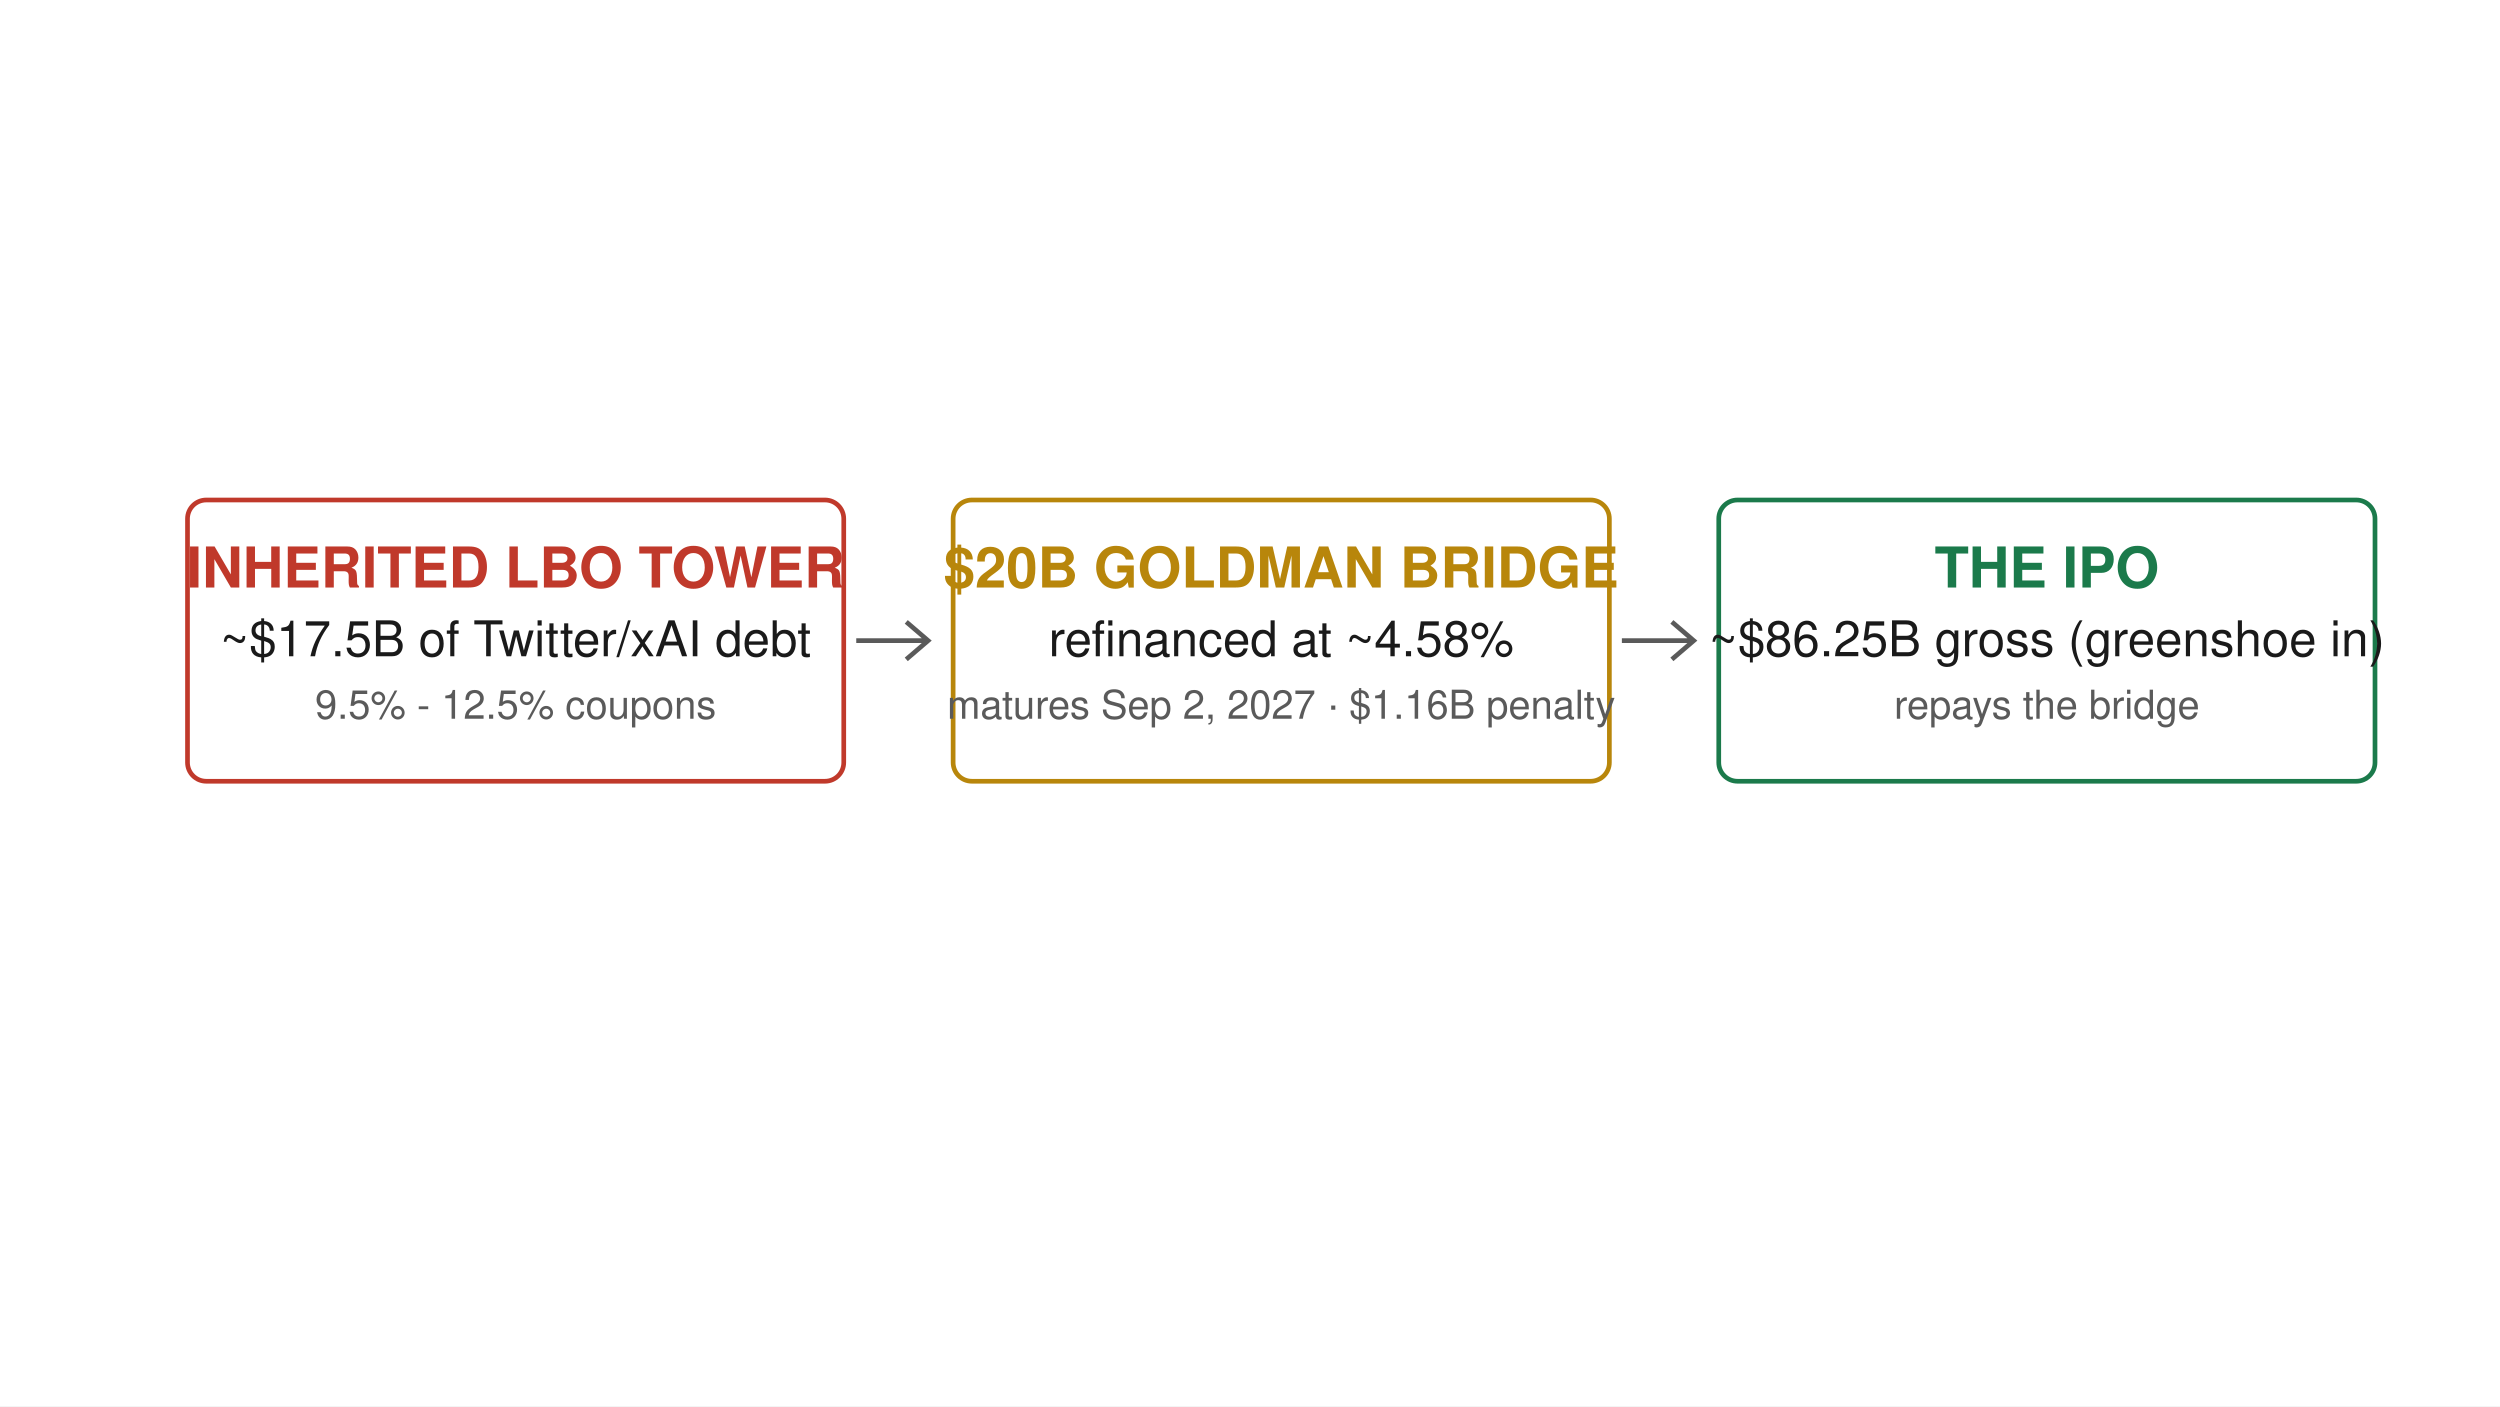
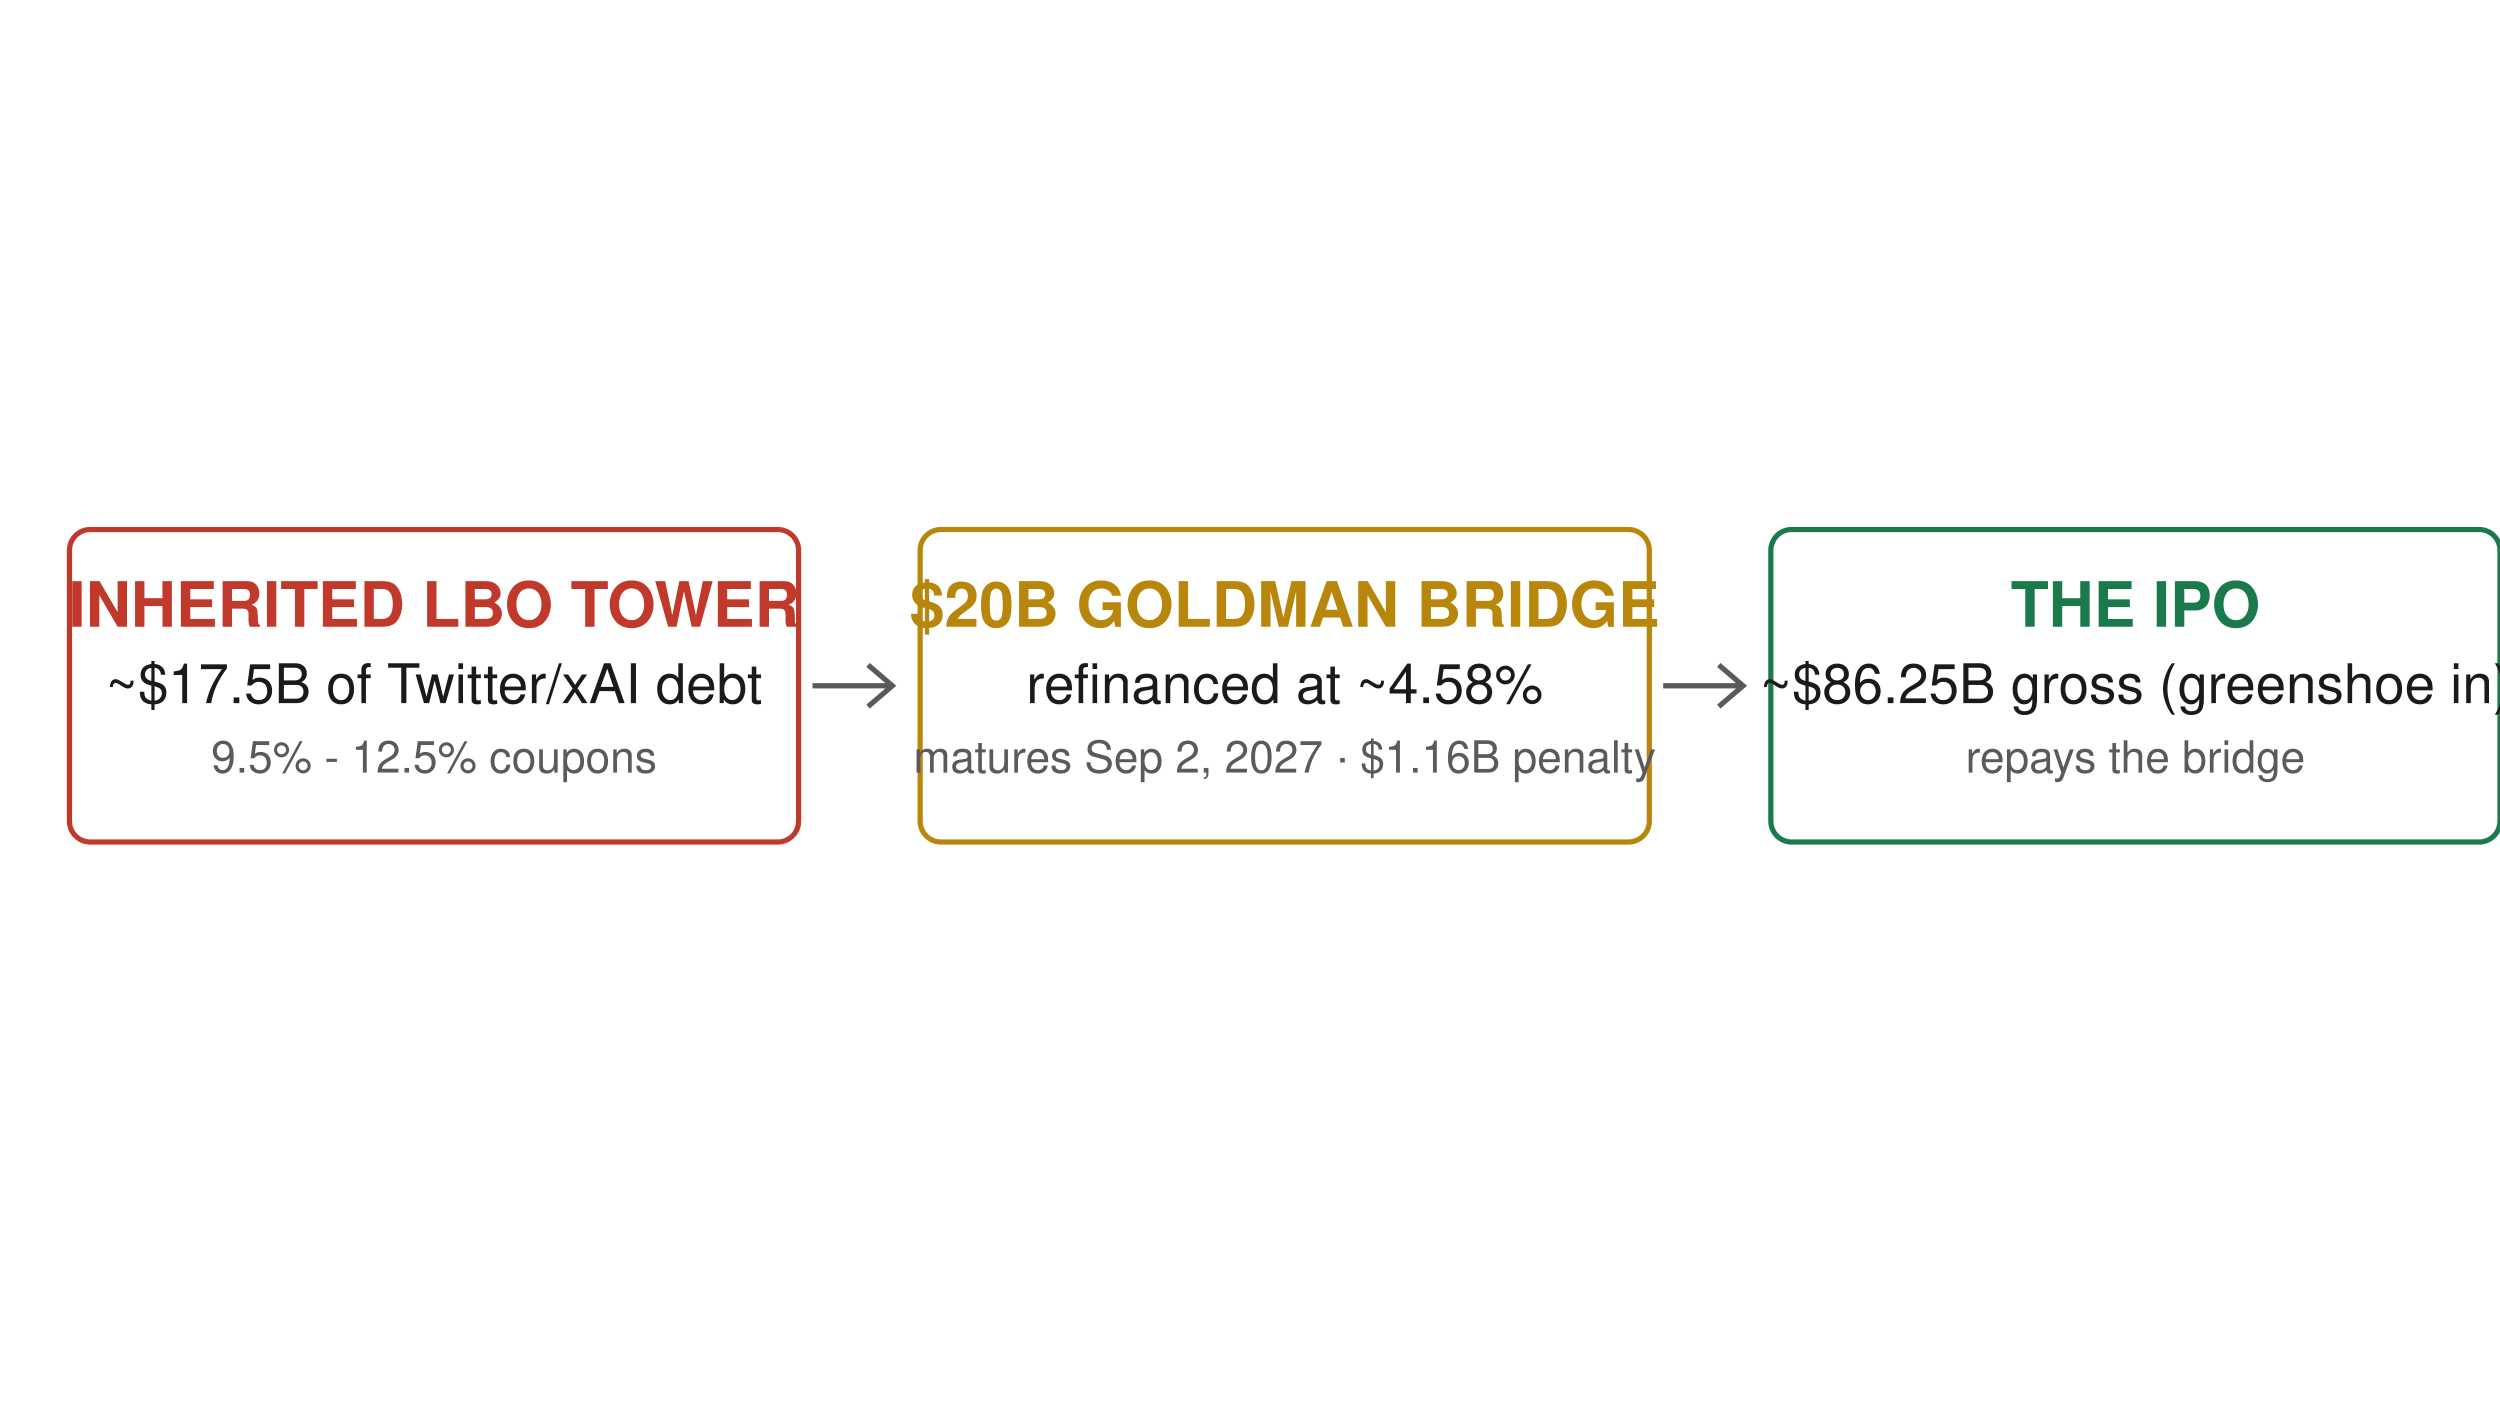
- <svg xmlns="http://www.w3.org/2000/svg" viewBox="0 0 1600 900" width="1600" height="900" preserveAspectRatio="xMidYMid meet">
+ <svg xmlns="http://www.w3.org/2000/svg" viewBox="80 300 1440 240" width="1600" height="900" preserveAspectRatio="xMidYMid meet">
  <rect x="0" y="0" width="1600" height="900" fill="#FFFFFF" rx="0" opacity="1" />
  <rect x="120" y="320" width="420" height="180" fill="#FFFFFF" rx="12" opacity="1" />
  <rect x="120" y="320" width="420" height="180" rx="12" fill="none" stroke="#C0392B" stroke-width="3" />
  <text x="330.0" y="376" font-family="Helvetica, Arial, sans-serif" font-size="36.0" fill="#C0392B" font-weight="bold" text-anchor="middle" letter-spacing="0">INHERITED LBO TOWER</text>
  <text x="330.0" y="420" font-family="Helvetica, Arial, sans-serif" font-size="31.5" fill="#1A1A1A" font-weight="normal" text-anchor="middle" letter-spacing="0">~$17.5B of Twitter/xAI debt</text>
  <text x="330.0" y="460" font-family="Helvetica, Arial, sans-serif" font-size="25.5" fill="#5A5A5A" font-weight="normal" text-anchor="middle" letter-spacing="0">9.5% - 12.5% coupons</text>
  <path d="M 548 410 l 46 0 m -14 -12 l 14 12 l -14 12" stroke="#5A5A5A" stroke-width="3" fill="none" />
  <rect x="610" y="320" width="420" height="180" fill="#FFFFFF" rx="12" opacity="1" />
  <rect x="610" y="320" width="420" height="180" rx="12" fill="none" stroke="#B8860B" stroke-width="3" />
  <text x="820.0" y="376" font-family="Helvetica, Arial, sans-serif" font-size="36.0" fill="#B8860B" font-weight="bold" text-anchor="middle" letter-spacing="0">$20B GOLDMAN BRIDGE</text>
  <text x="820.0" y="420" font-family="Helvetica, Arial, sans-serif" font-size="31.5" fill="#1A1A1A" font-weight="normal" text-anchor="middle" letter-spacing="0">refinanced at ~4.58%</text>
  <text x="820.0" y="460" font-family="Helvetica, Arial, sans-serif" font-size="25.5" fill="#5A5A5A" font-weight="normal" text-anchor="middle" letter-spacing="0">matures Sep 2, 2027 · $1.16B penalty</text>
  <path d="M 1038 410 l 46 0 m -14 -12 l 14 12 l -14 12" stroke="#5A5A5A" stroke-width="3" fill="none" />
  <rect x="1100" y="320" width="420" height="180" fill="#FFFFFF" rx="12" opacity="1" />
  <rect x="1100" y="320" width="420" height="180" rx="12" fill="none" stroke="#1B7A4B" stroke-width="3" />
  <text x="1310.0" y="376" font-family="Helvetica, Arial, sans-serif" font-size="36.0" fill="#1B7A4B" font-weight="bold" text-anchor="middle" letter-spacing="0">THE IPO</text>
  <text x="1310.0" y="420" font-family="Helvetica, Arial, sans-serif" font-size="31.5" fill="#1A1A1A" font-weight="normal" text-anchor="middle" letter-spacing="0">~$86.25B gross (greenshoe in)</text>
  <text x="1310.0" y="460" font-family="Helvetica, Arial, sans-serif" font-size="25.5" fill="#5A5A5A" font-weight="normal" text-anchor="middle" letter-spacing="0">repays the bridge</text>
</svg>
